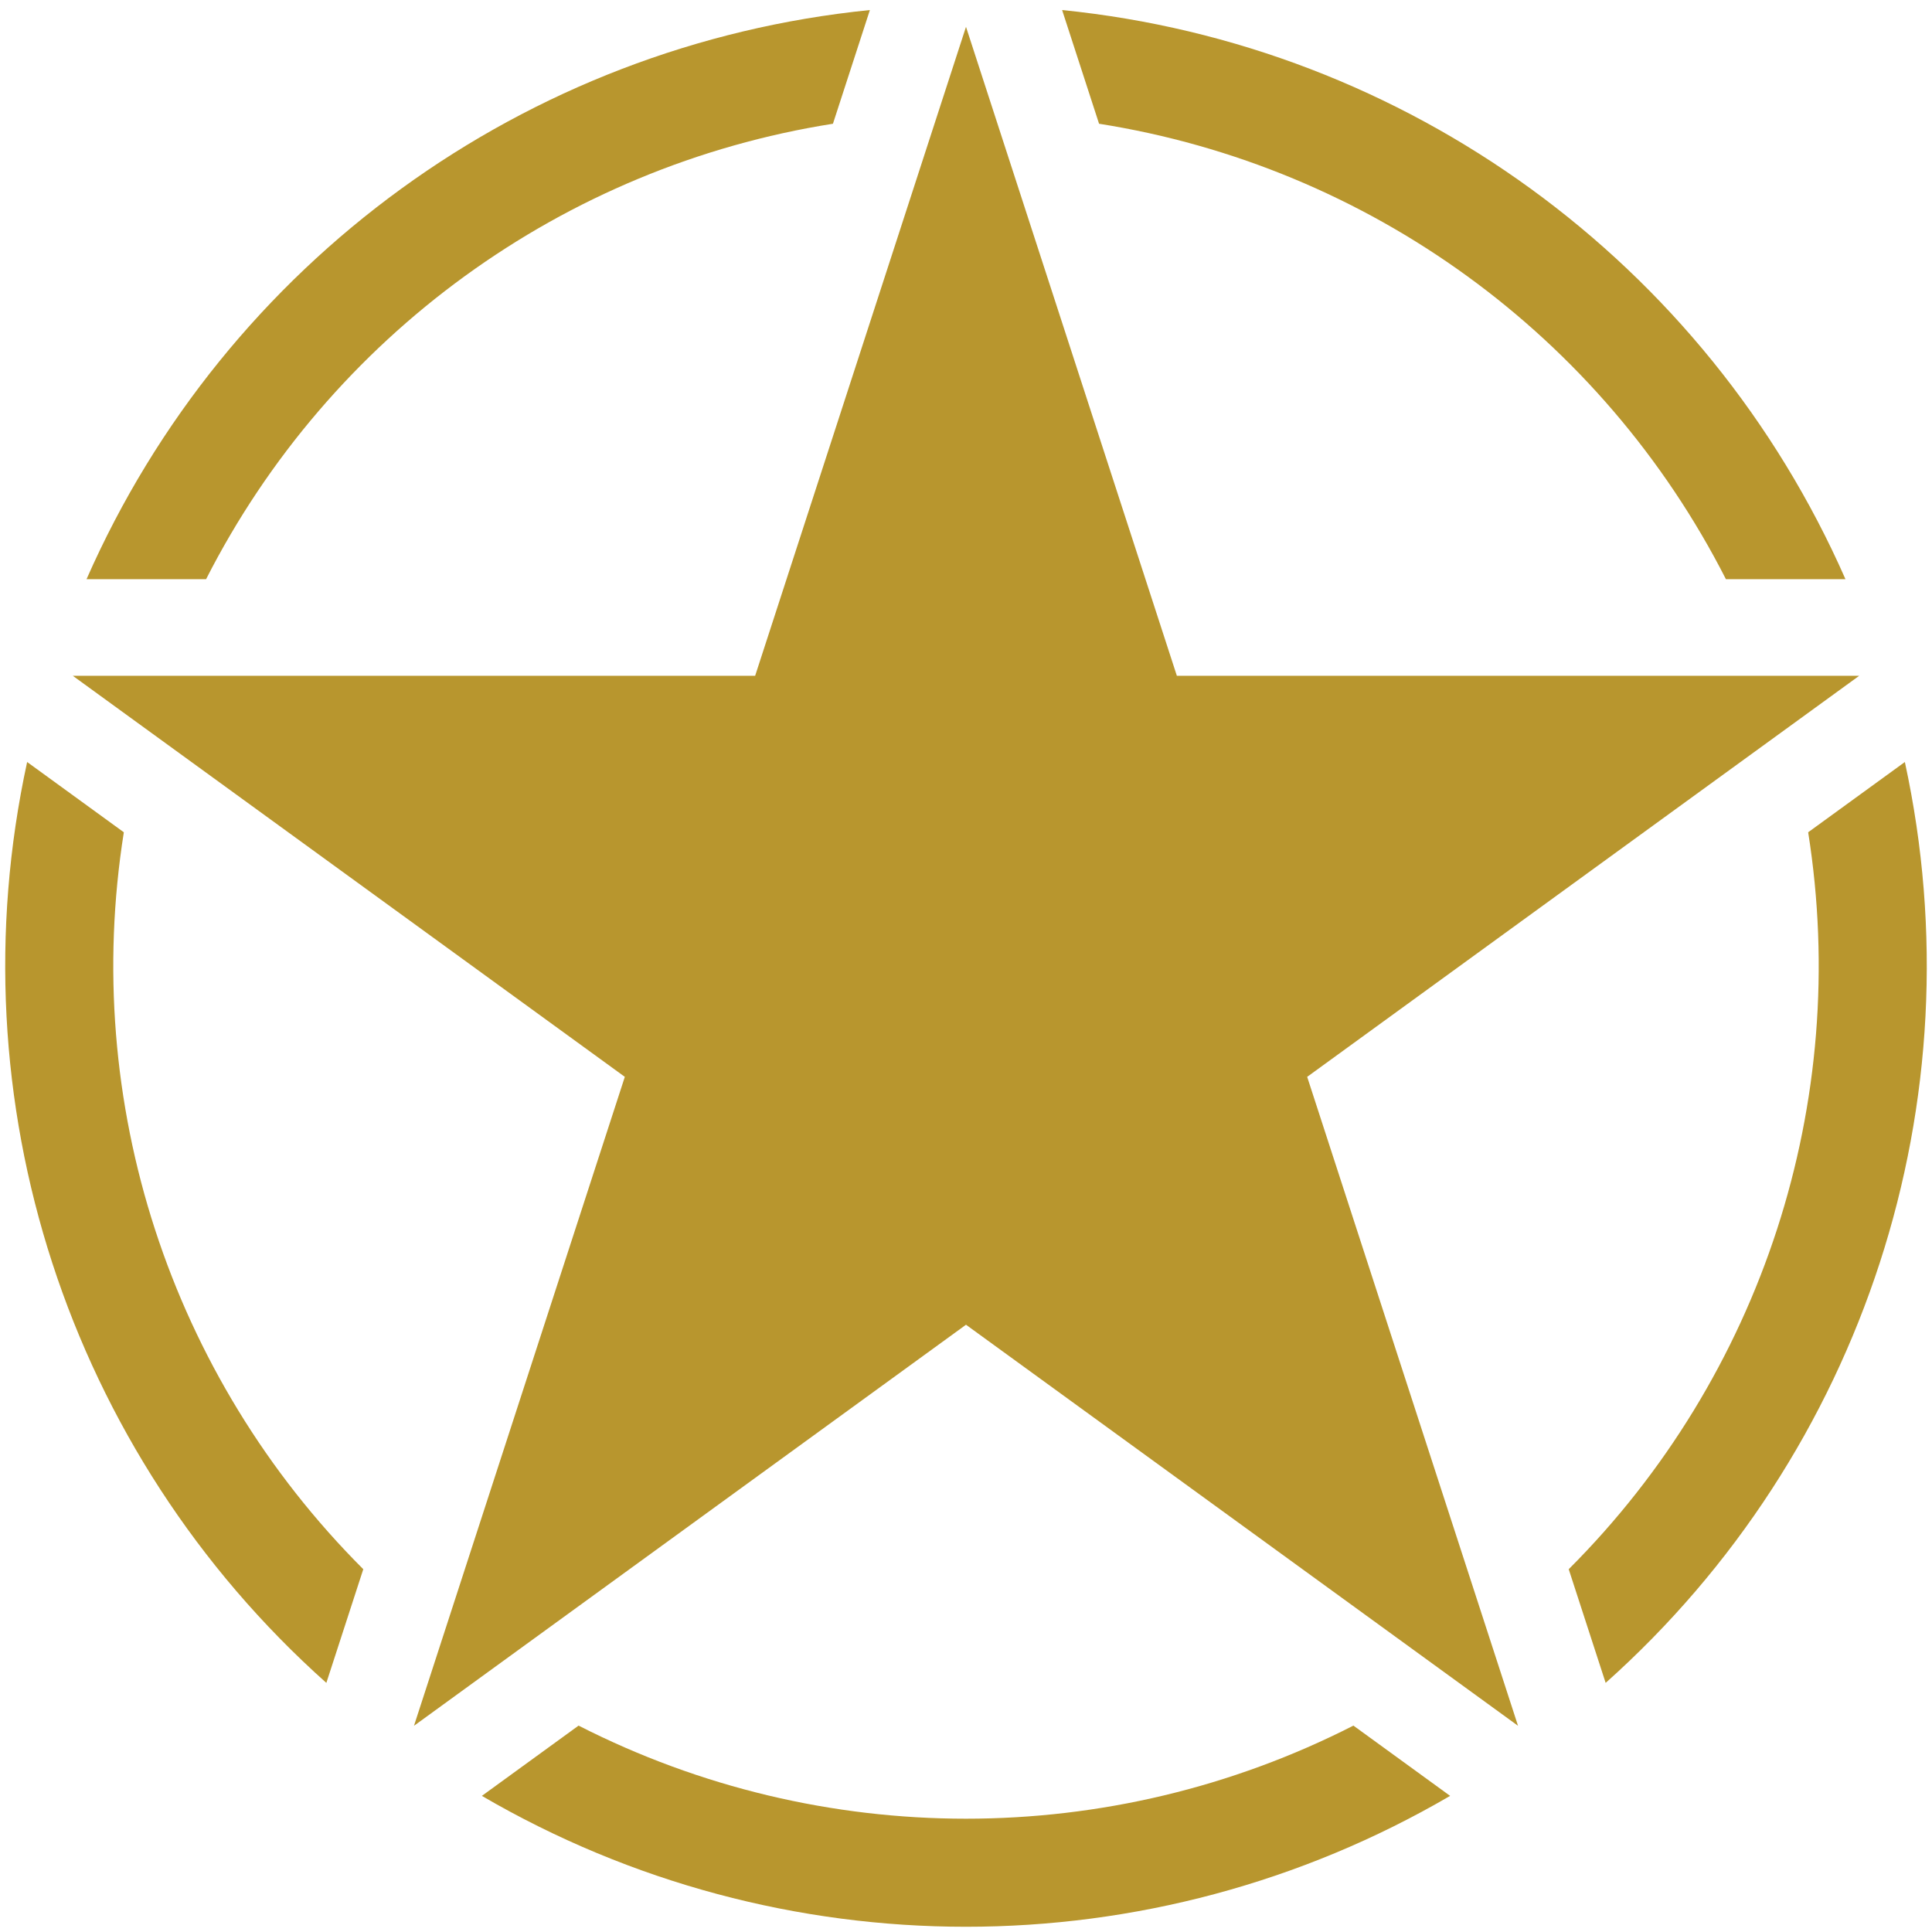
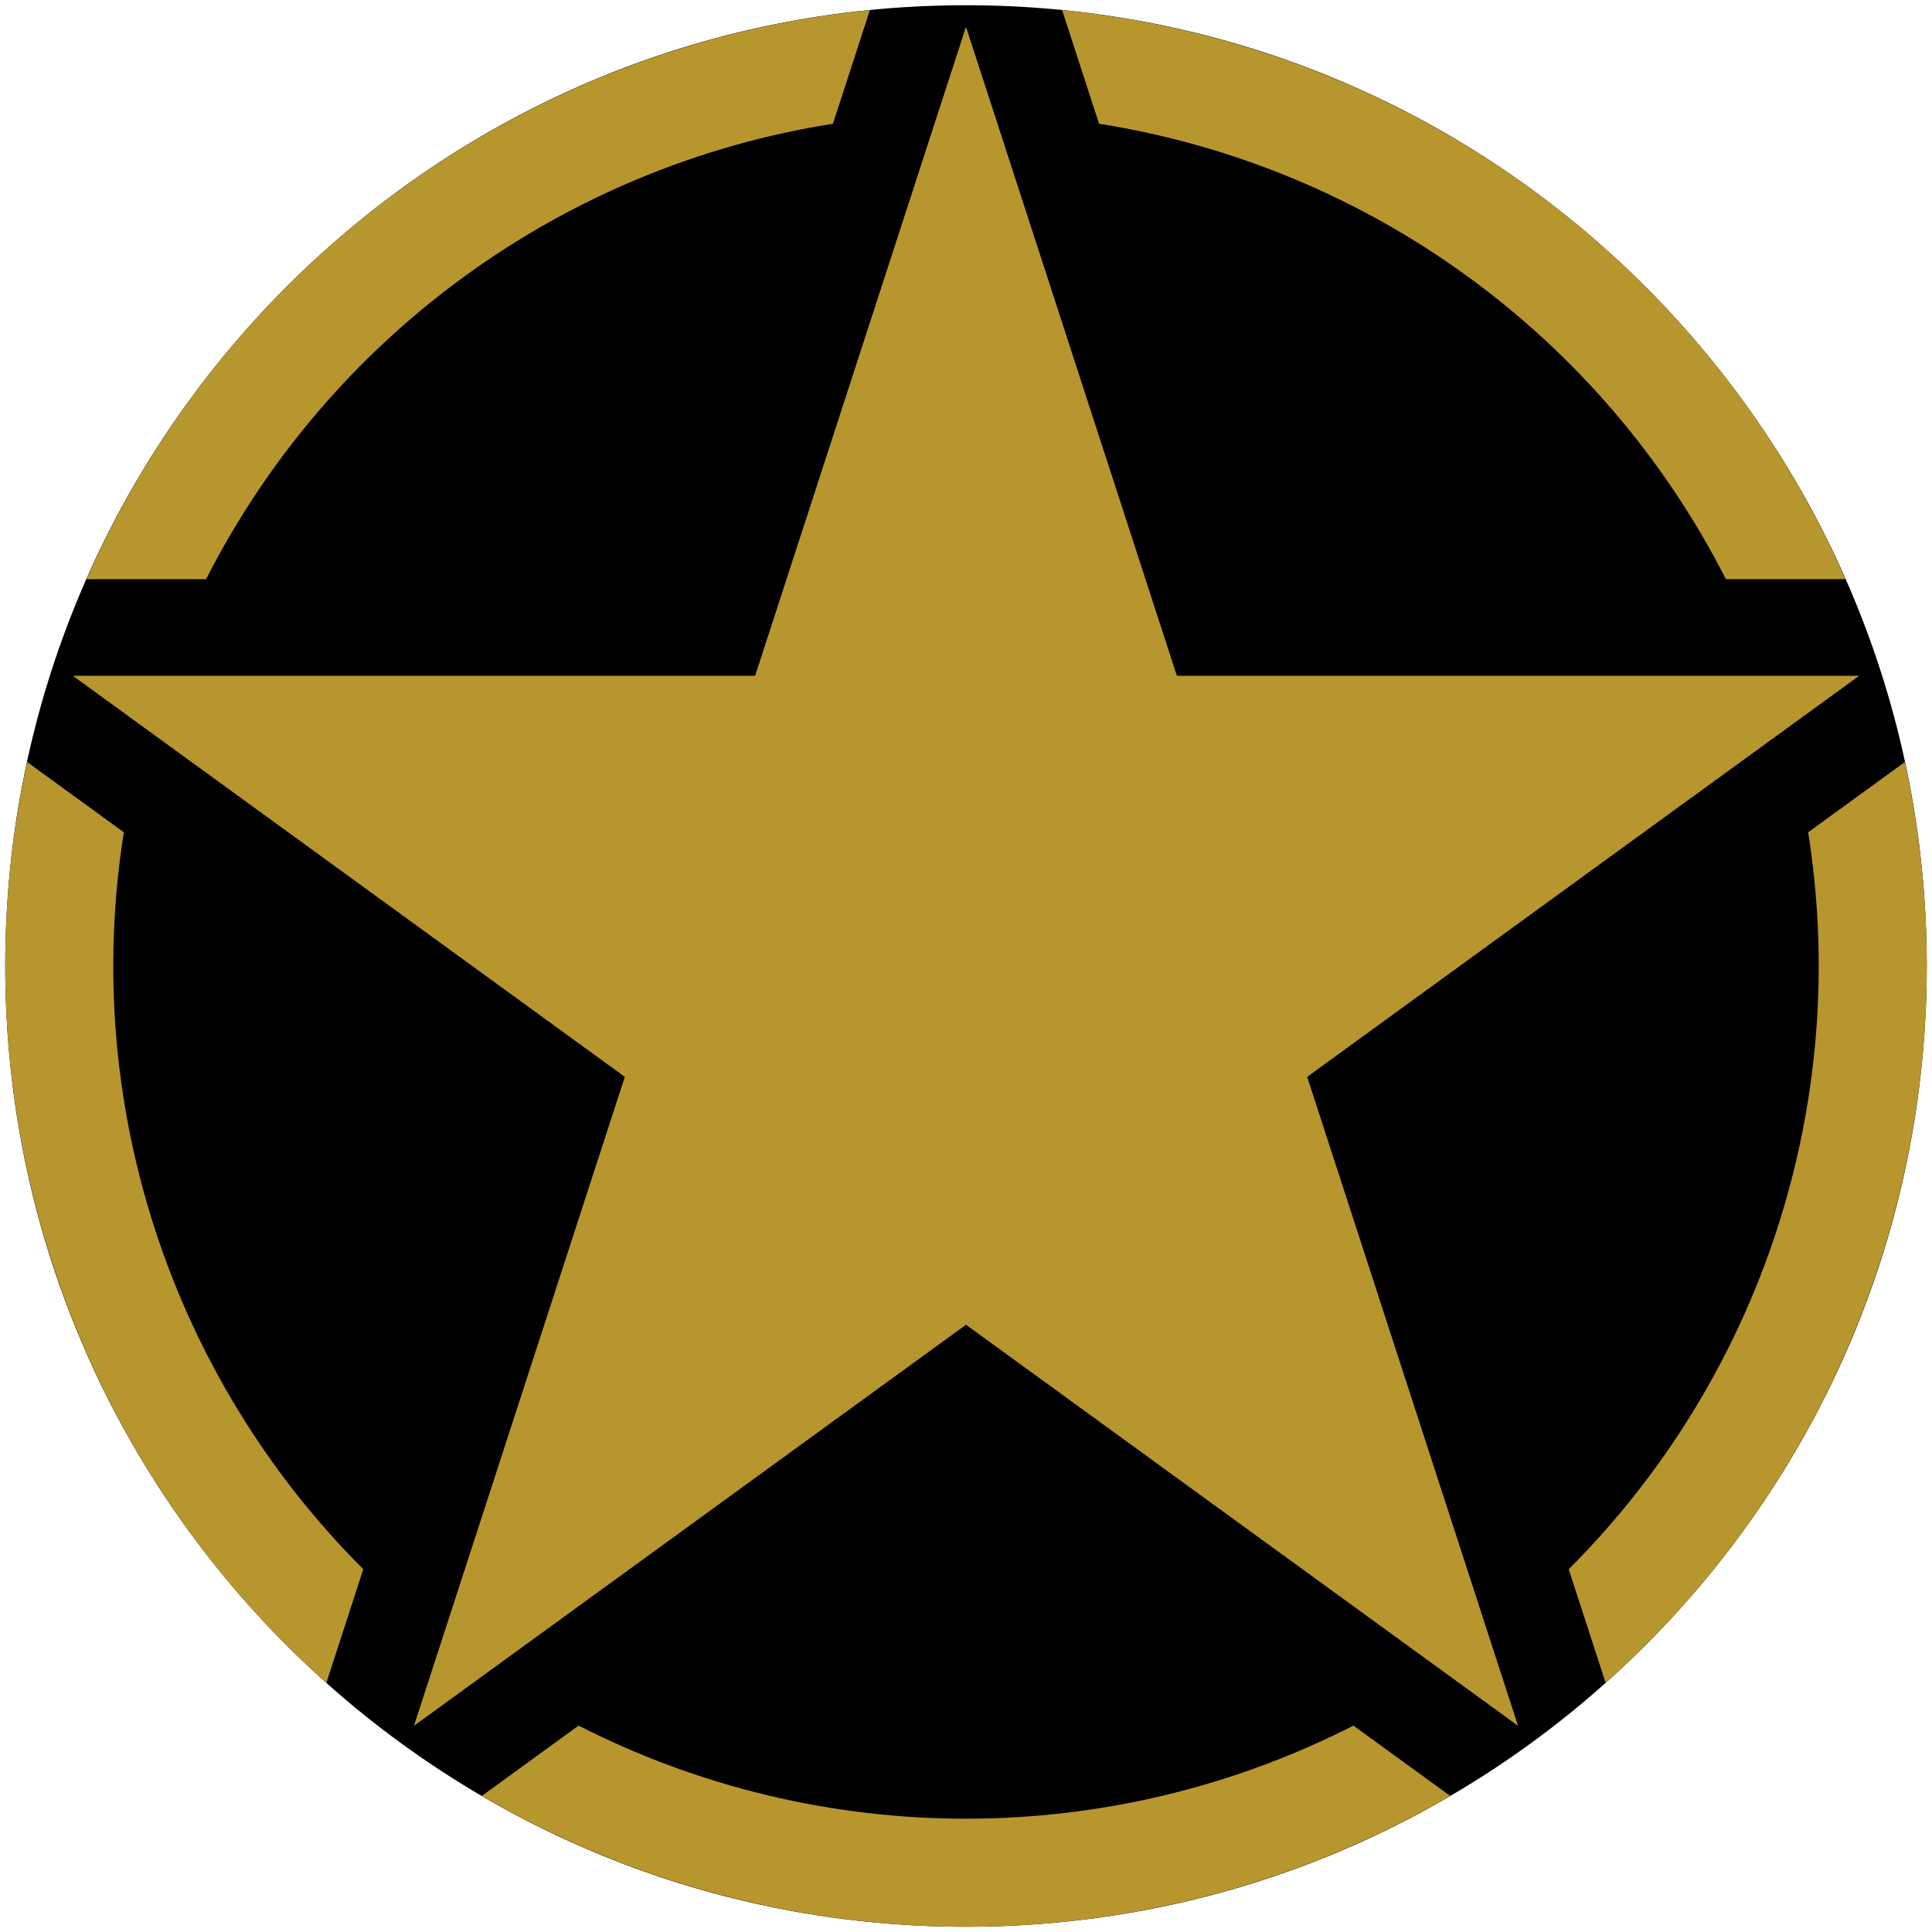
<svg xmlns="http://www.w3.org/2000/svg" viewBox="0 0 1440 1440">
+   <circle cx="720" cy="720" r="716.1" fill="#000000" />
  <path fill="#b8962e" d="M720 20L877.16 503.69L1385.74 503.69L974.29 802.62L1131.45 1286.31L720 987.38L308.55 1286.31L465.71 802.62L54.26 503.69L562.84 503.69ZM791.64 7.49A716.1 716.1 0 0 1 1375.5 431.69L1286.4 431.69A635.56 635.56 0 0 0 819.17 92.23ZM1419.77 567.96A716.1 716.1 0 0 1 1196.76 1254.32L1169.23 1169.59A635.56 635.56 0 0 0 1347.7 620.33ZM1080.84 1338.54A716.1 716.1 0 0 1 359.16 1338.54L431.24 1286.17A635.56 635.56 0 0 0 1008.76 1286.17ZM243.24 1254.32A716.1 716.1 0 0 1 20.23 567.96L92.3 620.33A635.56 635.56 0 0 0 270.77 1169.59ZM64.5 431.69A716.1 716.1 0 0 1 648.36 7.49L620.83 92.23A635.56 635.56 0 0 0 153.6 431.69Z" />
</svg>
